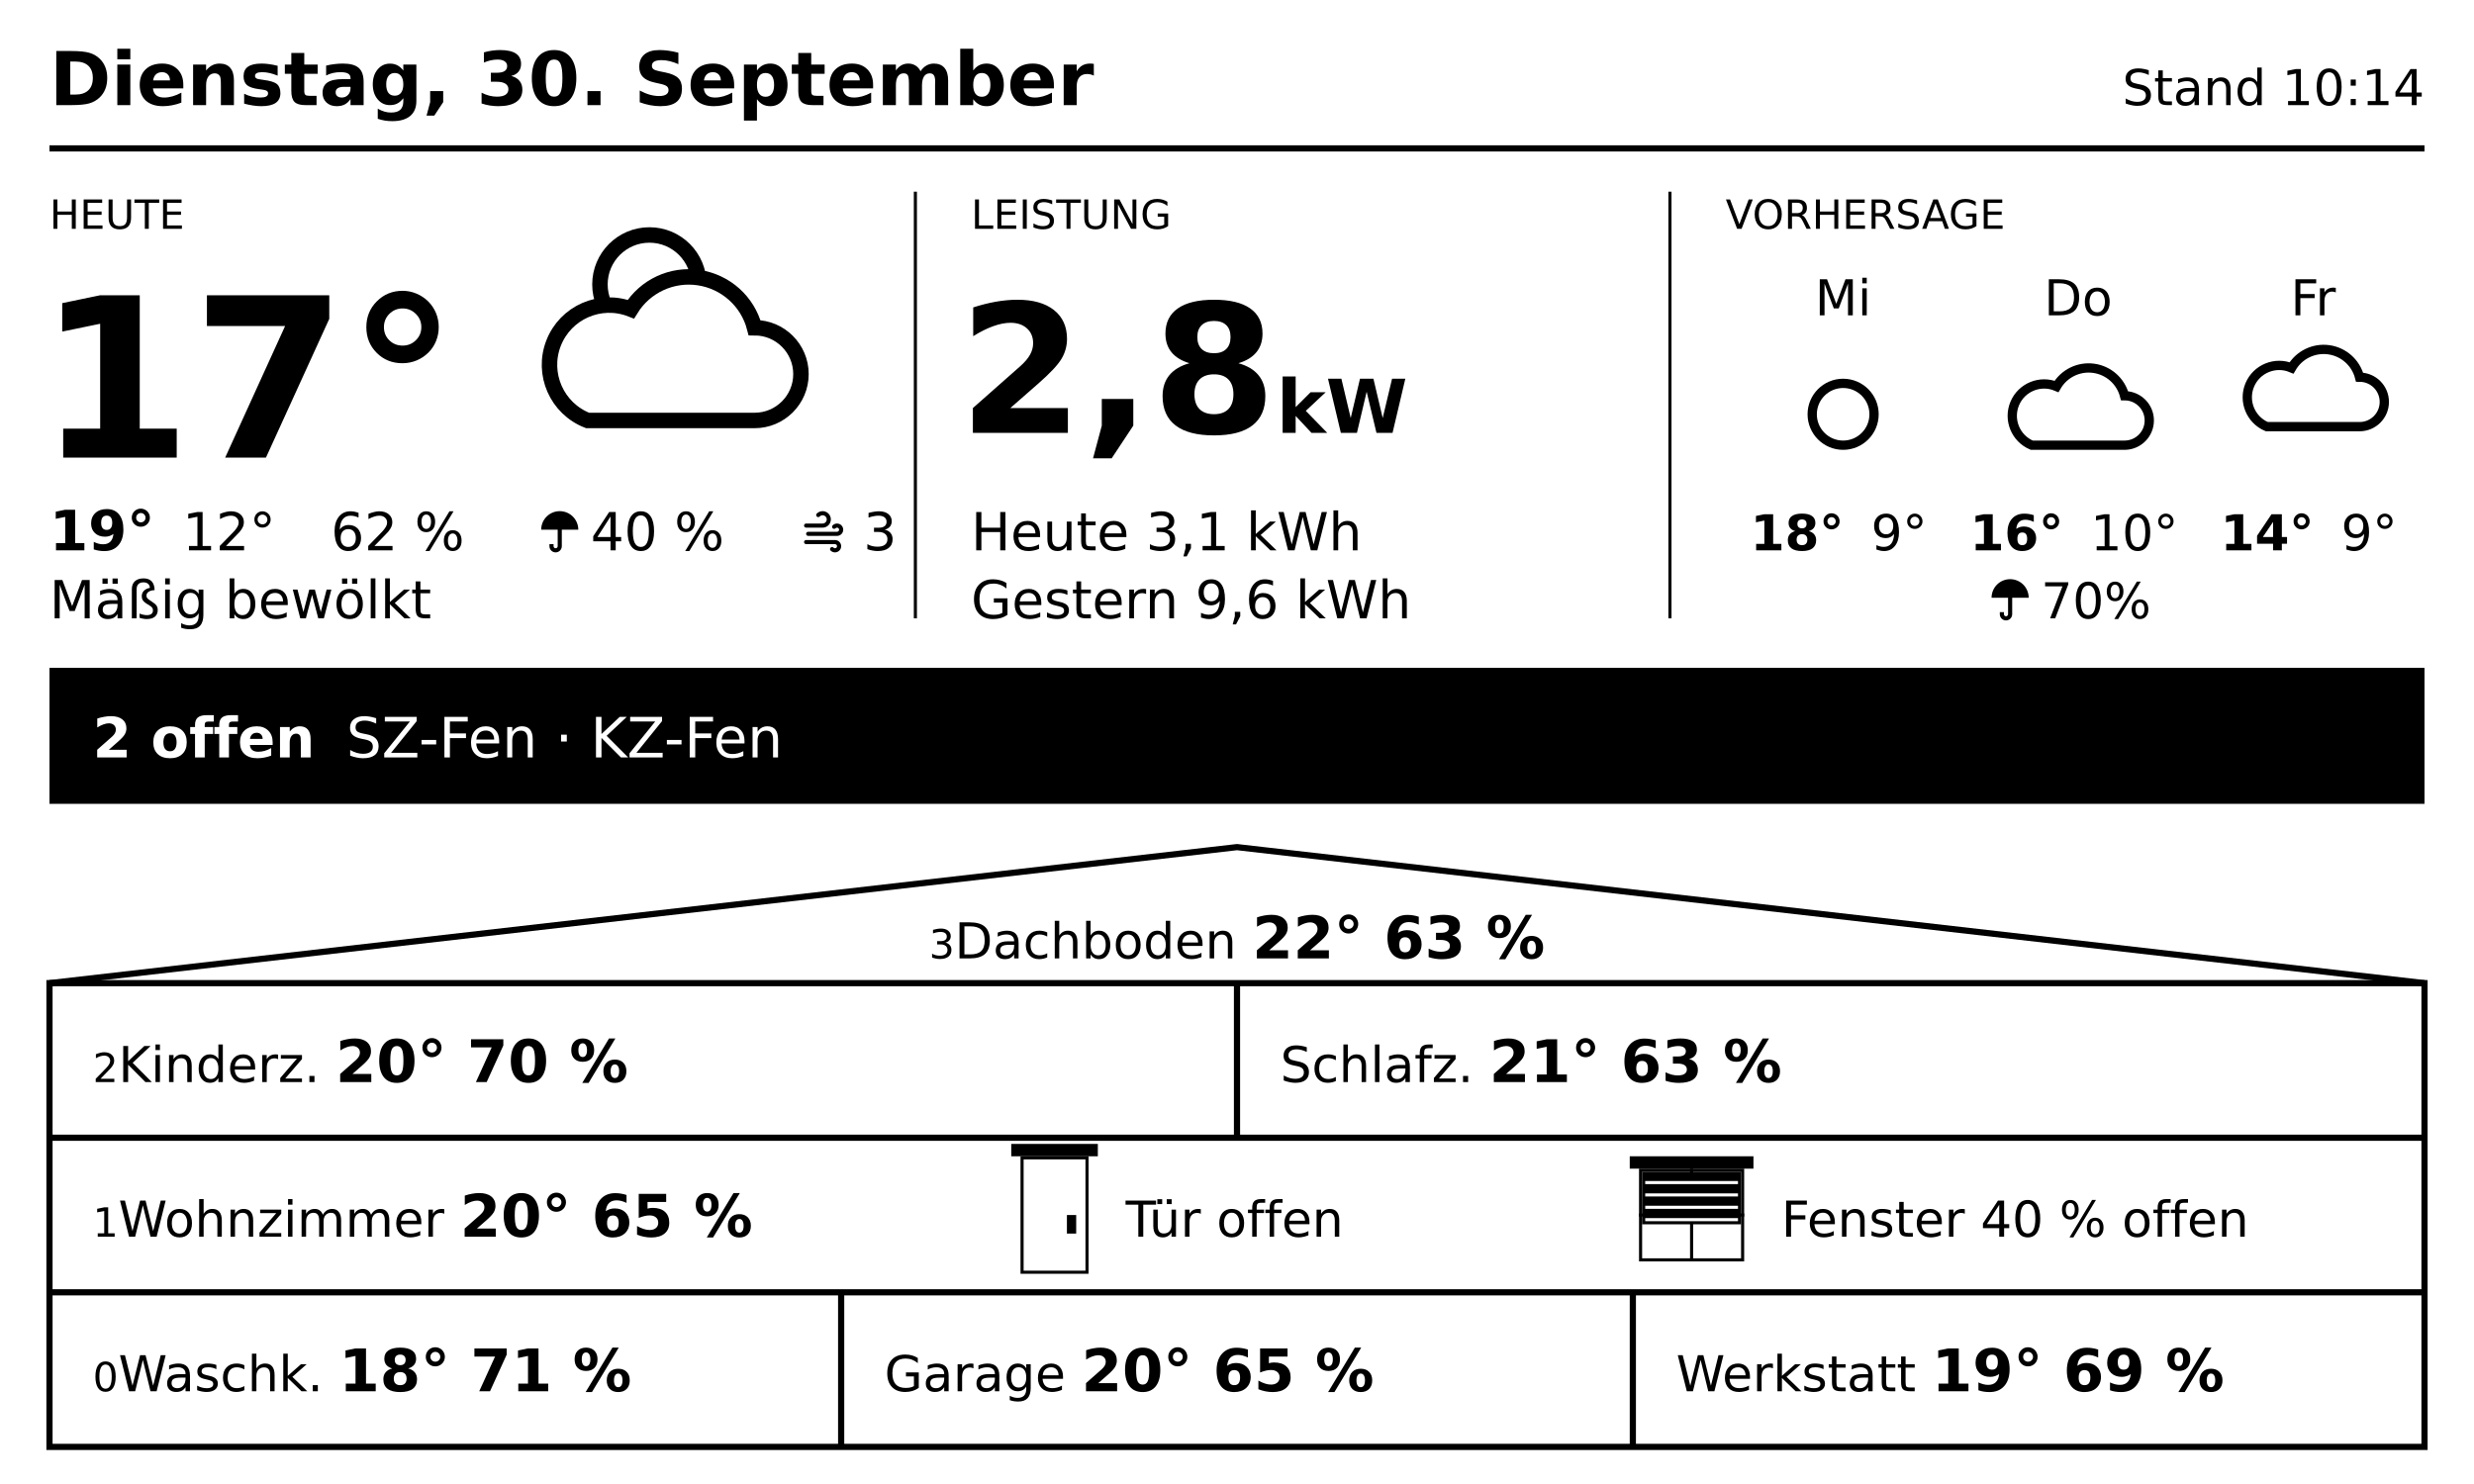
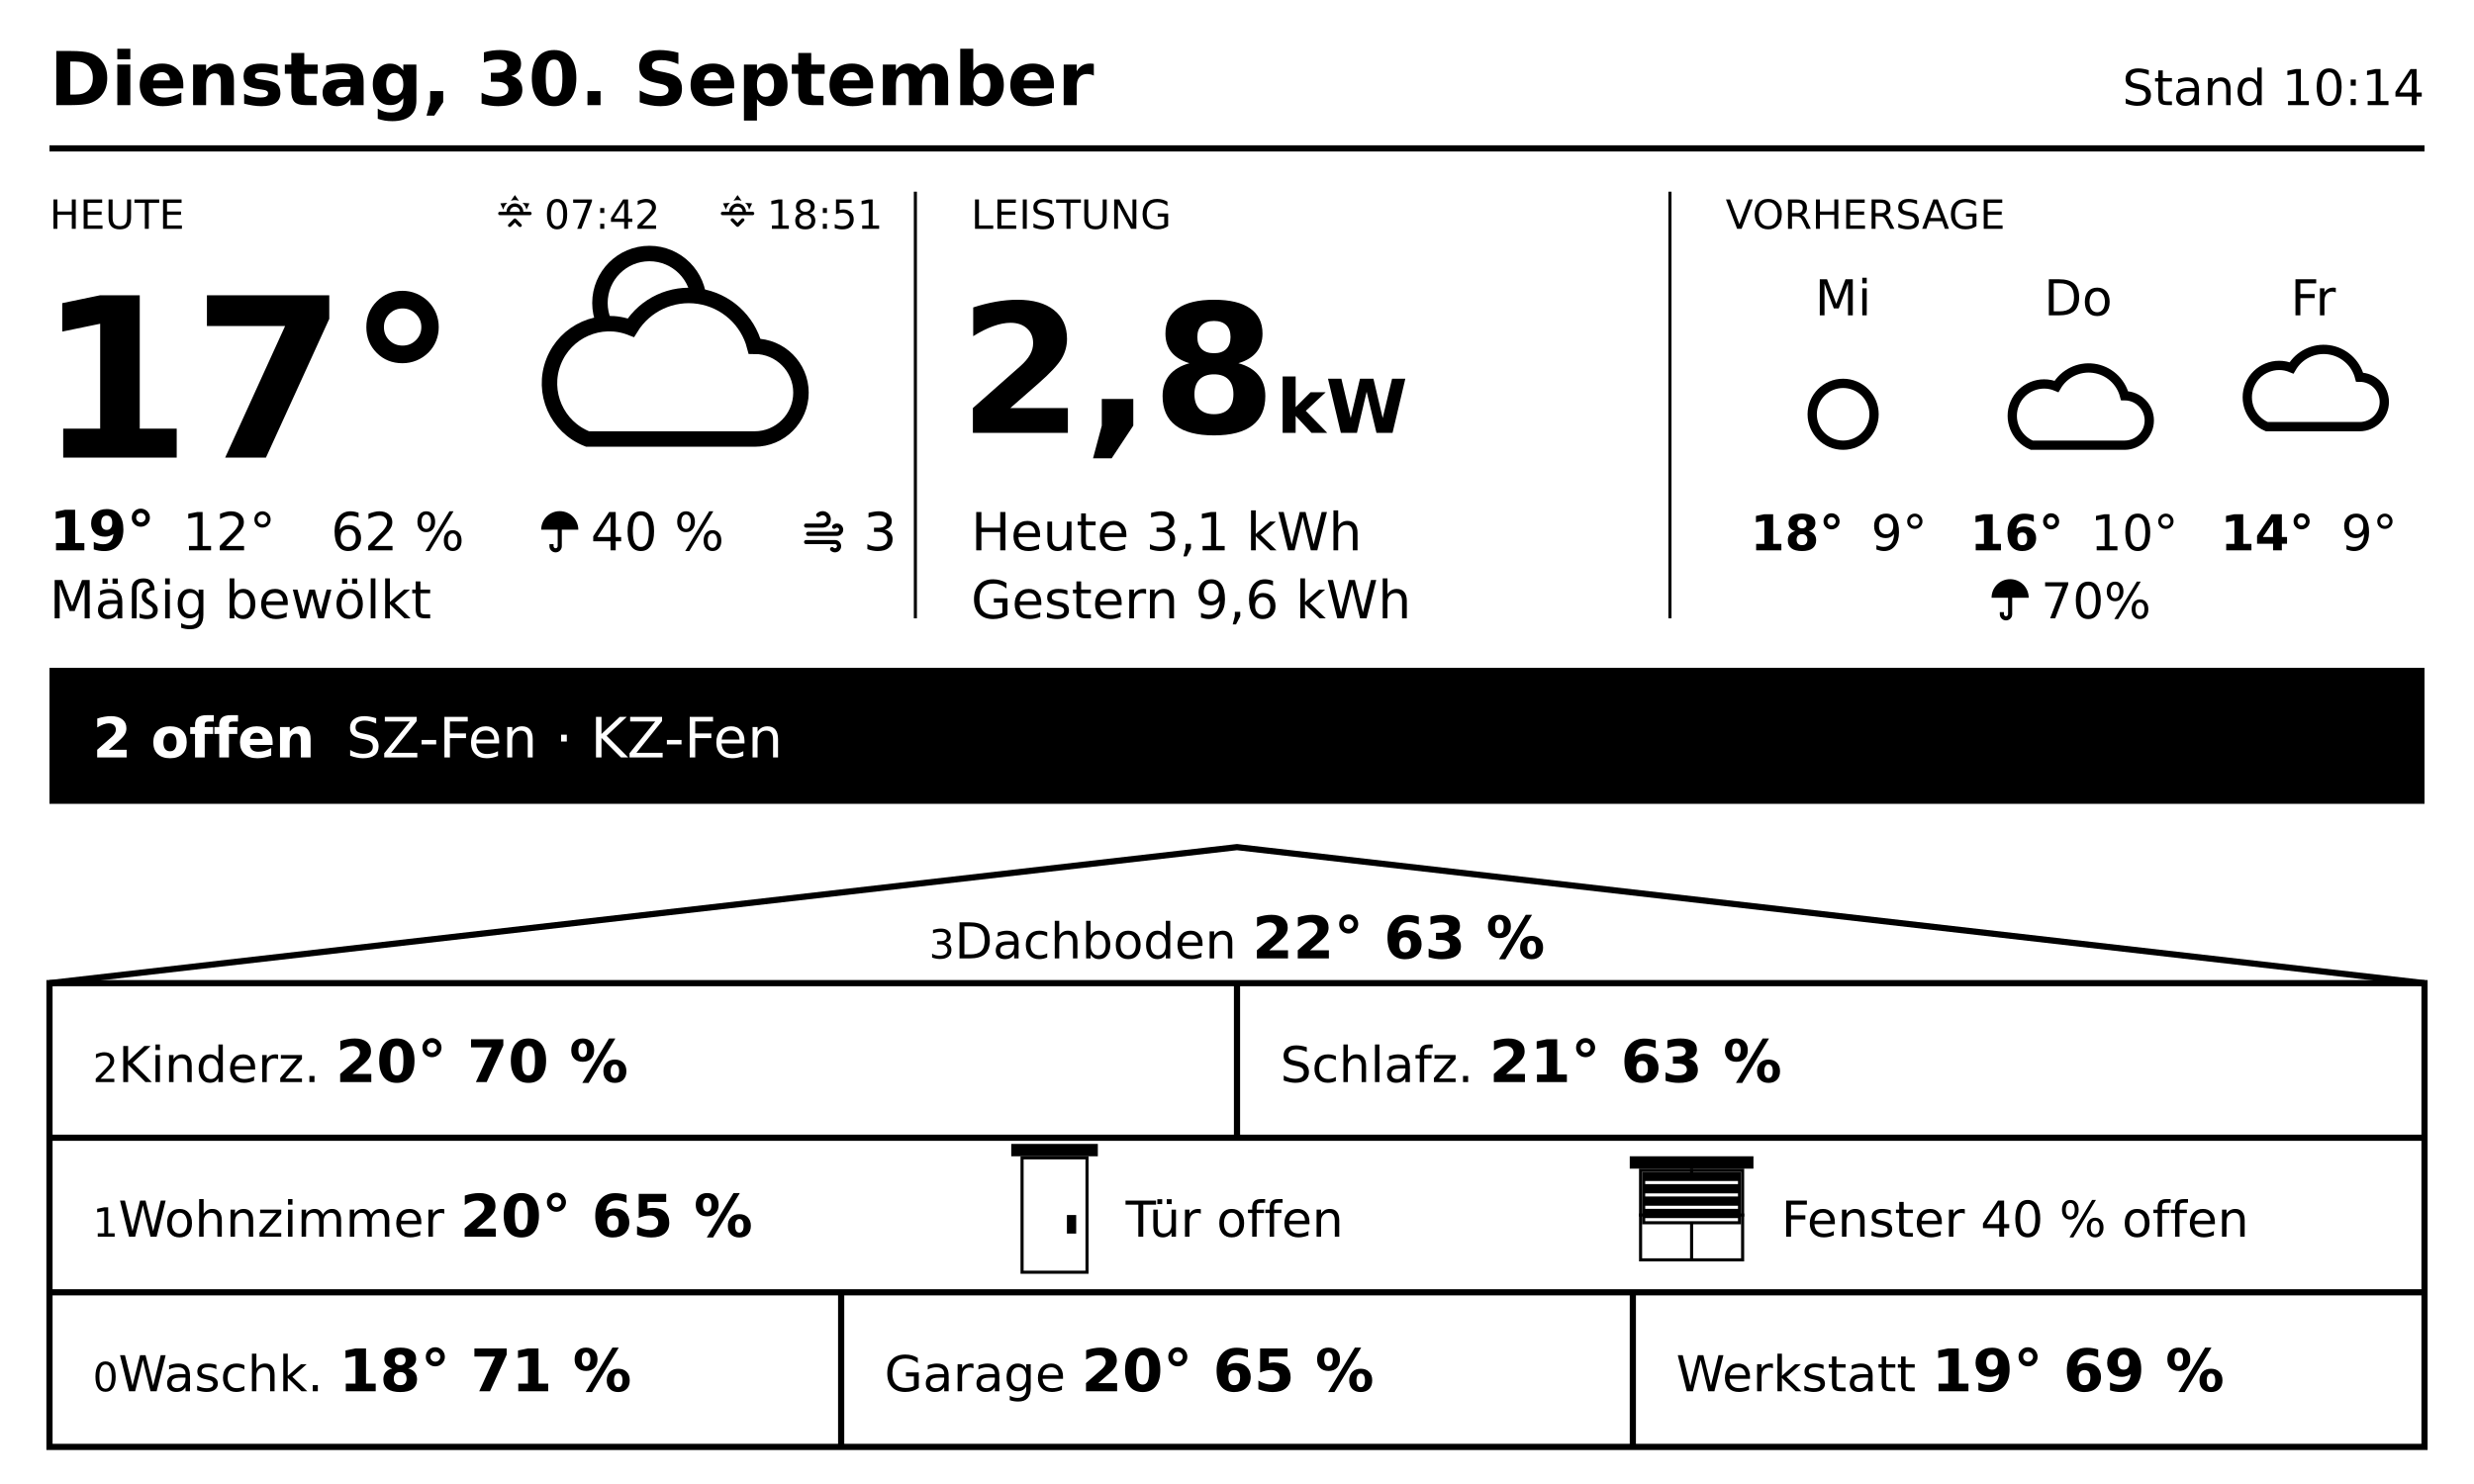
<svg xmlns="http://www.w3.org/2000/svg" width="800" height="480" viewBox="0 0 800 480" role="img" aria-label="Layout A daily overview, black and white" font-family="Verdana, 'DejaVu Sans', sans-serif" fill="#000">
  <rect width="800" height="480" fill="#fff" />
  <text x="16" y="34" font-size="24" font-weight="bold">Dienstag, 30. September</text>
  <text x="784" y="34" font-size="16" text-anchor="end">Stand 10:14</text>
  <rect x="16" y="47" width="768" height="2" />
  <text x="16" y="74" font-size="13">HEUTE</text>
+   <path transform="translate(160 62) scale(0.025391 -0.025391) translate(0 -448)" d="M64 192H149Q149 221 163.5 245.5Q178 270 202.5 284.5Q227 299 256.0 299.0Q285 299 309.5 284.5Q334 270 348.5 245.5Q363 221 363 192H448Q457 192 463.0 186.0Q469 180 469.0 171.0Q469 162 463.0 155.5Q457 149 448 149H64Q55 149 49.0 155.5Q43 162 43.0 171.0Q43 180 49.0 186.0Q55 192 64 192ZM320 192Q320 219 301.5 237.5Q283 256 256.0 256.0Q229 256 210.5 237.5Q192 219 192 192ZM256 405 307 332Q282 341 256.0 341.0Q230 341 205 332ZM71 299 160 306Q140 289 127.0 267.0Q114 245 109 218ZM441 299 403 218Q398 244 385.0 267.0Q372 290 352 306ZM271 100 337 34Q344 28 344.0 19.0Q344 10 337.5 4.0Q331 -2 322.5 -2.0Q314 -2 307 4L256 55L205 4Q198 -2 189.5 -2.0Q181 -2 174.5 4.0Q168 10 168.0 19.0Q168 28 175 34L241 100Q248 107 256.0 107.0Q264 107 271 100Z" fill="#000" />
+   <text x="176" y="74" font-size="13" fill="#000">07:42</text>
+   <path transform="translate(232 62) scale(0.025391 -0.025391) translate(0 -448)" d="M64 192H149Q149 221 163.5 245.5Q178 270 202.5 284.5Q227 299 256.0 299.0Q285 299 309.5 284.5Q334 270 348.5 245.5Q363 221 363 192H448Q457 192 463.0 186.0Q469 180 469.0 171.0Q469 162 463.0 155.5Q457 149 448 149H64Q55 149 49.0 155.5Q43 162 43.0 171.0Q43 180 49.0 186.0Q55 192 64 192ZM320 192Q320 219 301.5 237.5Q283 256 256.0 256.0Q229 256 210.5 237.5Q192 219 192 192ZM256 405 307 332Q282 341 256.0 341.0Q230 341 205 332ZM71 299 160 306Q140 289 127.0 267.0Q114 245 109 218ZM441 299 403 218Q398 244 385.0 267.0Q372 290 352 306ZM271 6 337 73Q344 79 344.0 88.0Q344 97 337.5 103.0Q331 109 322.5 109.0Q314 109 307 103L256 51L205 103Q198 109 189.5 109.0Q181 109 174.5 103.0Q168 97 168.0 88.0Q168 79 175 73L241 6Q248 0 256.0 0.0Q264 0 271 6Z" fill="#000" />
+   <text x="248" y="74" font-size="13" fill="#000">18:51</text>
  <text x="12" y="148" font-size="72" font-weight="bold">17°</text>
-   <g fill="none" stroke="#000" stroke-width="5">
+   <g transform="translate(0 6)" fill="none" stroke="#000" stroke-width="5">
    <circle cx="210" cy="92" r="16" />
    <path d="M190 136 h54 a15 15 0 0 0 0-30 a22 22 0 0 0-40-6 a15 15 0 0 0-14 36z" fill="#fff" />
  </g>
  <text x="16" y="178" font-size="18" font-weight="bold">19°</text>
  <text x="59" y="178" font-size="17" fill="#000">12°</text>
  <text x="107" y="178" font-size="17" fill="#000">62 %</text>
  <path transform="translate(173 164) scale(0.6667)" d="M12,2A9,9 0 0,1 21,11H13V19A3,3 0 0,1 10,22A3,3 0 0,1 7,19V18H9V19A1,1 0 0,0 10,20A1,1 0 0,0 11,19V11H3A9,9 0 0,1 12,2Z" fill="#000" />
  <text x="191" y="178" font-size="17">40 %</text>
  <path transform="translate(258 164) scale(0.6667)" d="M4,10A1,1 0 0,1 3,9A1,1 0 0,1 4,8H12A2,2 0 0,0 14,6A2,2 0 0,0 12,4C11.45,4 10.95,4.22 10.59,4.59C10.2,5 9.56,5 9.17,4.59C8.78,4.2 8.78,3.56 9.17,3.17C9.9,2.45 10.9,2 12,2A4,4 0 0,1 16,6A4,4 0 0,1 12,10H4M19,12A1,1 0 0,0 20,11A1,1 0 0,0 19,10C18.72,10 18.47,10.11 18.29,10.29C17.9,10.68 17.27,10.68 16.88,10.29C16.5,9.9 16.5,9.27 16.88,8.88C17.42,8.34 18.17,8 19,8A3,3 0 0,1 22,11A3,3 0 0,1 19,14H5A1,1 0 0,1 4,13A1,1 0 0,1 5,12H19M18,18H4A1,1 0 0,1 3,17A1,1 0 0,1 4,16H18A3,3 0 0,1 21,19A3,3 0 0,1 18,22C17.17,22 16.42,21.66 15.88,21.12C15.5,20.73 15.5,20.1 15.88,19.71C16.27,19.32 16.9,19.32 17.29,19.71C17.47,19.89 17.72,20 18,20A1,1 0 0,0 19,19A1,1 0 0,0 18,18Z" fill="#000" />
  <text x="290" y="178" font-size="17" text-anchor="end" fill="#000">3</text>
  <text x="16" y="200" font-size="17">Mäßig bewölkt</text>
  <line x1="296" y1="62" x2="296" y2="200" stroke="#000" />
  <text x="314" y="74" font-size="13">LEISTUNG</text>
  <text x="310" y="140" font-size="58" font-weight="bold">2,8<tspan font-size="24"> kW</tspan>
  </text>
  <text x="314" y="178" font-size="17">Heute 3,1 kWh</text>
  <text x="314" y="200" font-size="17">Gestern 9,6 kWh</text>
  <line x1="540" y1="62" x2="540" y2="200" stroke="#000" />
  <text x="558" y="74" font-size="13">VORHERSAGE</text>
  <g font-size="16" text-anchor="middle">
    <text x="596" y="102">Mi</text>
    <text x="672" y="102">Do</text>
    <text x="748" y="102">Fr</text>
    <g fill="none" stroke="#000" stroke-width="3">
      <circle cx="596" cy="134" r="10" />
      <path d="M657 144 h30 a8 8 0 0 0 0-16 a12 12 0 0 0-22-3 a8 8 0 0 0-8 19z" />
      <path d="M733 138 h30 a8 8 0 0 0 0-16 a12 12 0 0 0-22-3 a8 8 0 0 0-8 19z" />
    </g>
  </g>
  <text x="566" y="178" font-size="16" font-weight="bold">18°</text>
  <text x="605" y="178" font-size="16" fill="#000">9°</text>
  <text x="637" y="178" font-size="16" font-weight="bold">16°</text>
  <text x="676" y="178" font-size="16" fill="#000">10°</text>
  <path transform="translate(642 186) scale(0.6667)" d="M12,2A9,9 0 0,1 21,11H13V19A3,3 0 0,1 10,22A3,3 0 0,1 7,19V18H9V19A1,1 0 0,0 10,20A1,1 0 0,0 11,19V11H3A9,9 0 0,1 12,2Z" fill="#000" />
  <text x="660" y="200" font-size="16" fill="#000">70%</text>
  <text x="718" y="178" font-size="16" font-weight="bold">14°</text>
  <text x="757" y="178" font-size="16" fill="#000">9°</text>
  <rect x="16" y="216" width="768" height="44" />
  <g fill="#fff" font-size="18">
    <text x="30" y="245" font-weight="bold">2 offen</text>
    <text x="112" y="245">SZ-Fen · KZ-Fen</text>
  </g>
  <g fill="none" stroke="#000" stroke-width="2">
    <polyline points="16,318 400,274 784,318" />
    <rect x="16" y="318" width="768" height="150" />
    <line x1="16" y1="368" x2="784" y2="368" />
    <line x1="16" y1="418" x2="784" y2="418" />
    <line x1="400" y1="318" x2="400" y2="368" />
    <line x1="272" y1="418" x2="272" y2="468" />
    <line x1="528" y1="418" x2="528" y2="468" />
  </g>
  <g font-size="16">
    <text x="400" y="310" text-anchor="middle">
      <tspan font-size="13">3 </tspan>Dachboden  <tspan font-weight="bold" font-size="19">22°  63 %</tspan>
    </text>
    <text x="30" y="350">
      <tspan font-size="13">2 </tspan>Kinderz.  <tspan font-weight="bold" font-size="19">20°  70 %</tspan>
    </text>
    <text x="414" y="350">Schlafz.  <tspan font-weight="bold" font-size="19">21°  63 %</tspan>
    </text>
    <text x="30" y="400">
      <tspan font-size="13">1 </tspan>Wohnzimmer  <tspan font-weight="bold" font-size="19">20°  65 %</tspan>
    </text>
    <text x="364" y="400">Tür offen</text>
    <text x="576" y="400">Fenster 40 % offen</text>
    <text x="30" y="450">
      <tspan font-size="13">0 </tspan>Waschk.  <tspan font-weight="bold" font-size="19">18°  71 %</tspan>
    </text>
    <text x="286" y="450">Garage  <tspan font-weight="bold" font-size="19">20°  65 %</tspan>
    </text>
    <text x="542" y="450">Werkstatt  <tspan font-weight="bold" font-size="19">19°  69 %</tspan>
    </text>
  </g>
  <rect x="327" y="370" width="28" height="4" />
  <rect x="330.5" y="374.5" width="21" height="37" fill="none" stroke="#000" />
  <rect x="345" y="393" width="3" height="6" />
  <rect x="527" y="374" width="40" height="4" />
  <rect x="530.5" y="378.5" width="33" height="29" fill="none" stroke="#000" />
  <line x1="547" y1="378" x2="547" y2="408" stroke="#000" />
  <line x1="530" y1="393" x2="564" y2="393" stroke="#000" />
  <rect x="531" y="379" width="32" height="17" />
  <g stroke="#fff">
    <line x1="532" y1="382.5" x2="562" y2="382.5" />
    <line x1="532" y1="386.5" x2="562" y2="386.5" />
    <line x1="532" y1="390.5" x2="562" y2="390.5" />
    <line x1="532" y1="394.5" x2="562" y2="394.5" />
  </g>
</svg>
